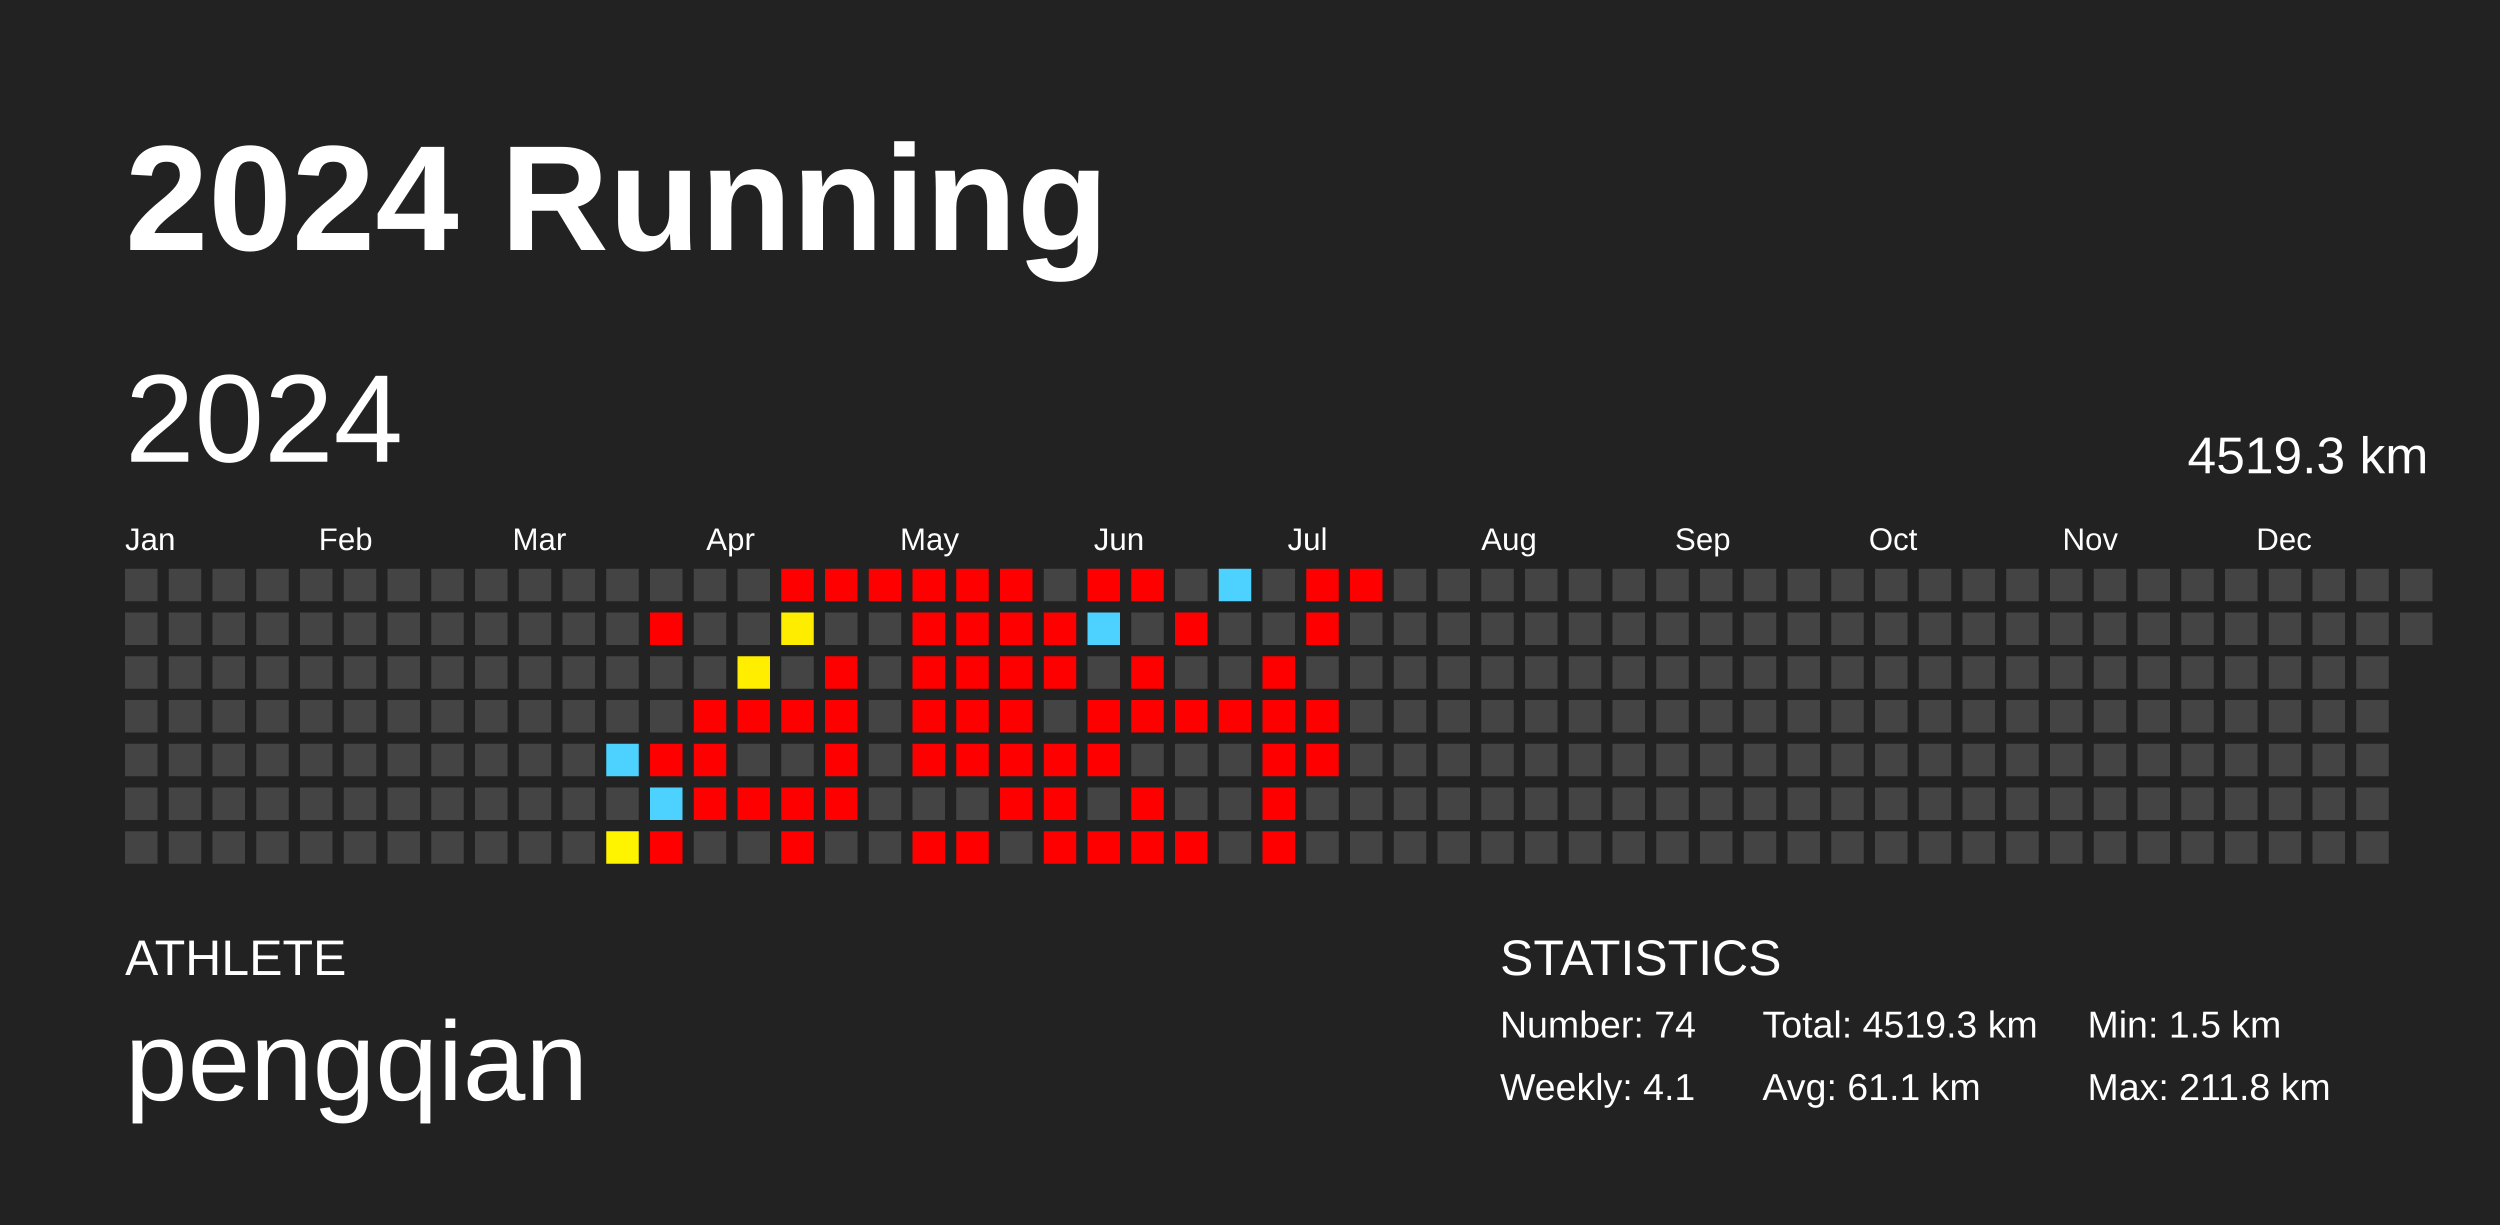
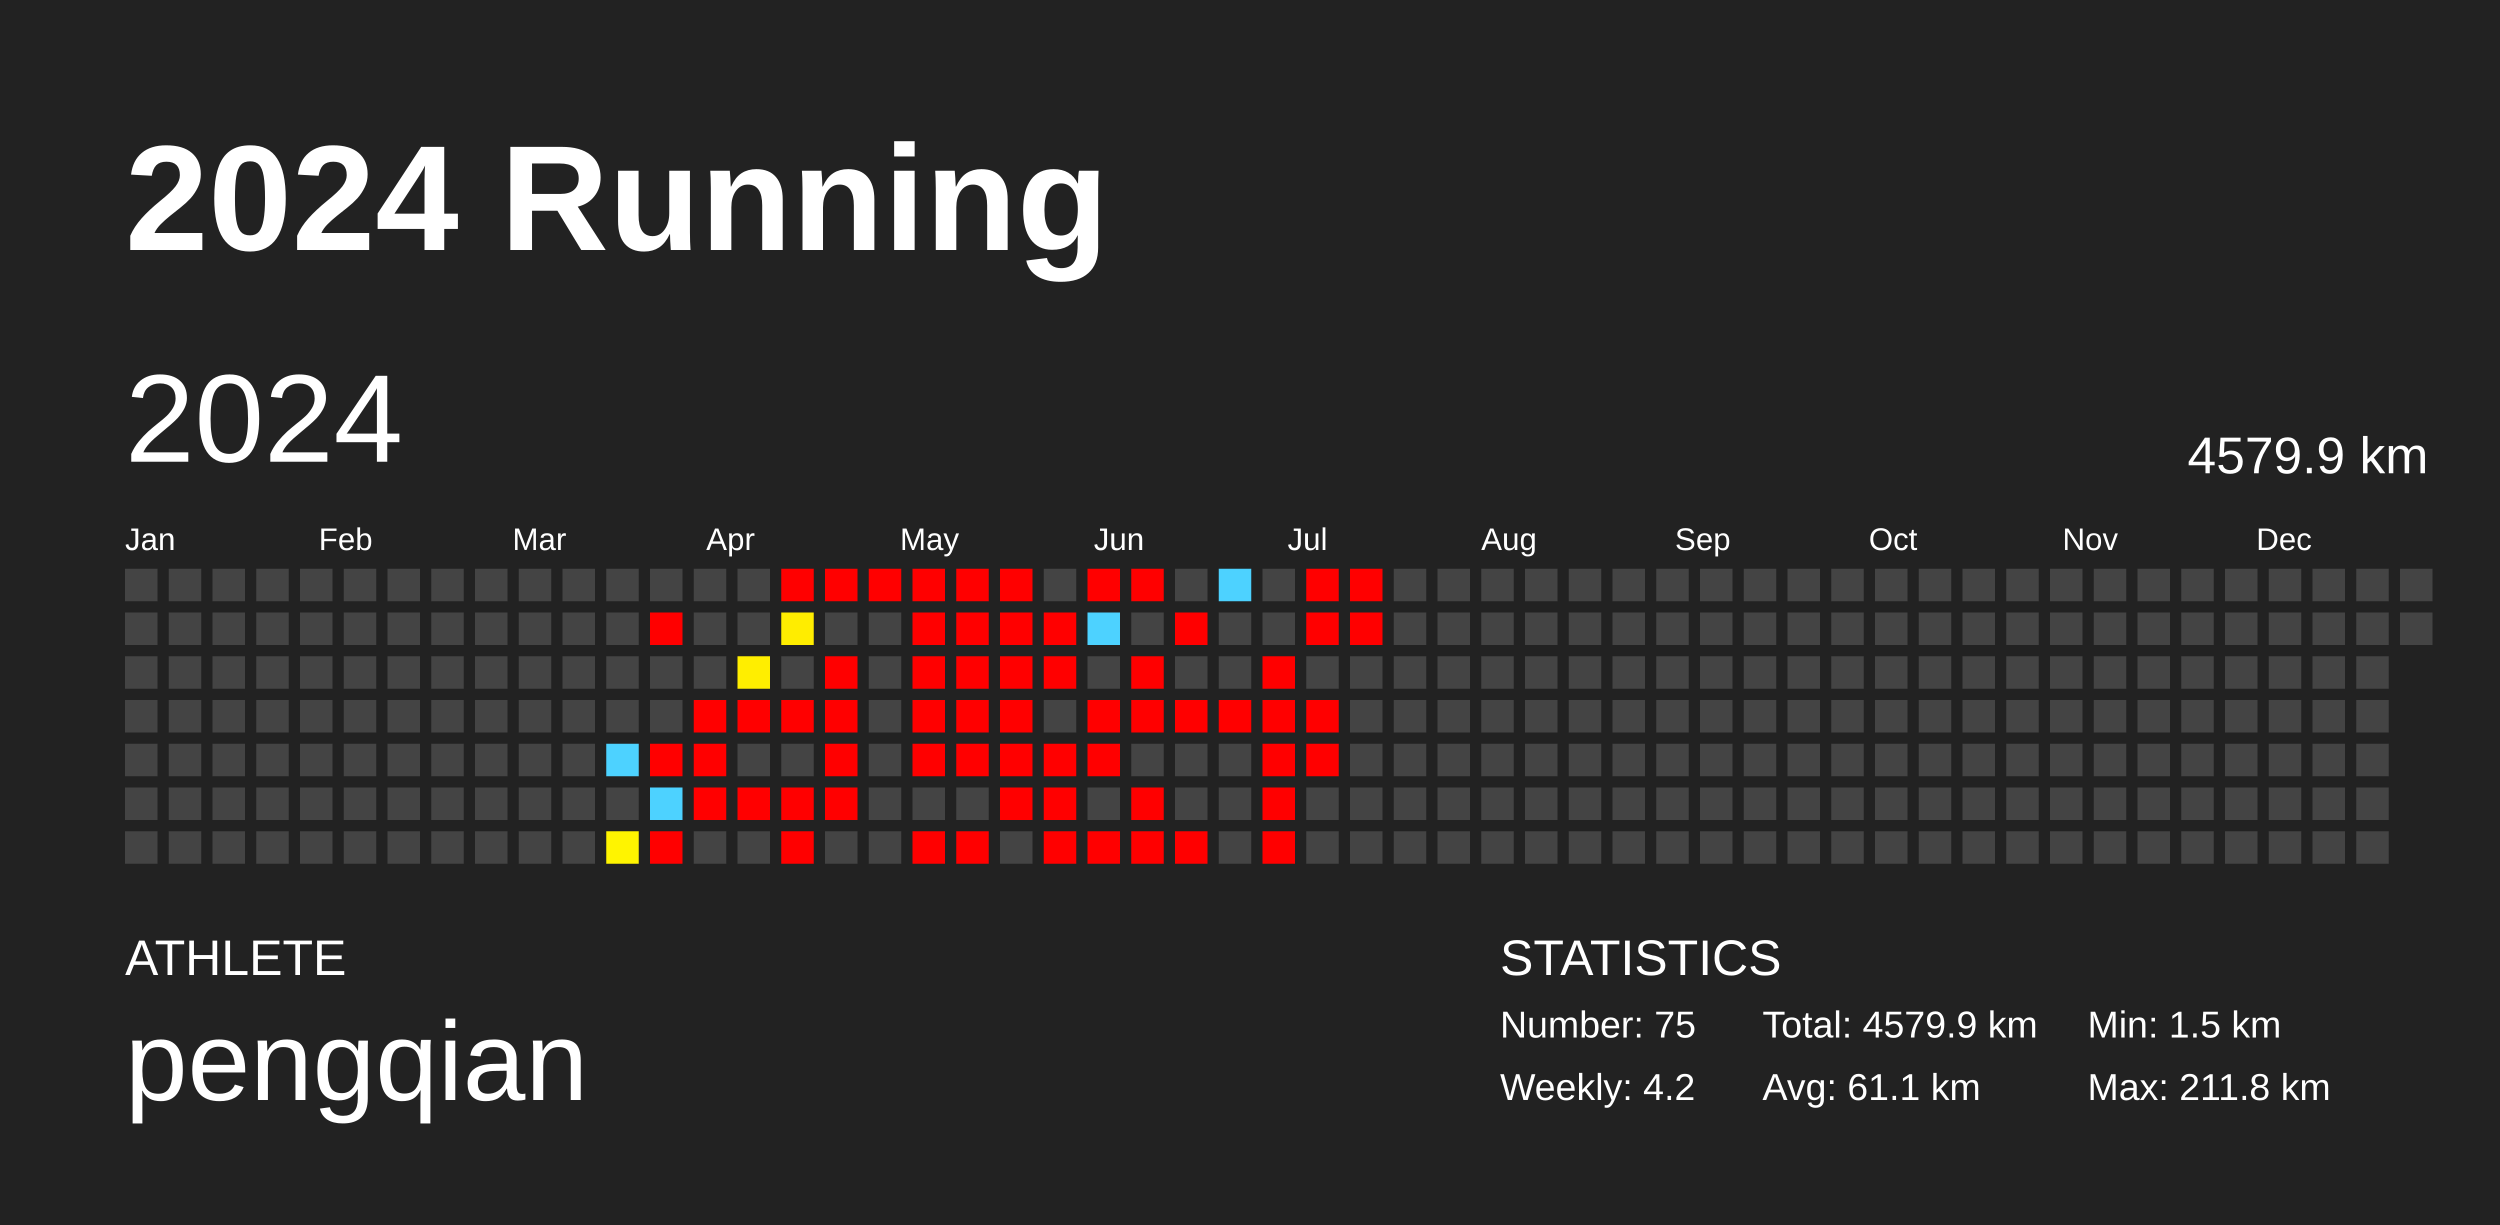
<svg xmlns="http://www.w3.org/2000/svg" baseProfile="full" height="98mm" version="1.1" viewBox="0,0,200,98" width="200mm">
  <defs />
  <rect fill="#222222" height="98" width="200" x="0" y="0" />
  <text fill="#FFFFFF" style="font-size:12px; font-family:Arial; font-weight:bold;" x="10" y="20">2024 Running</text>
  <text fill="#FFFFFF" style="font-size:4px; font-family:Arial" x="10" y="78">ATHLETE</text>
  <text fill="#FFFFFF" style="font-size:9px; font-family:Arial" x="10" y="88">pengqian</text>
  <text fill="#FFFFFF" style="font-size:4px; font-family:Arial" x="120" y="78">STATISTICS</text>
-   <text fill="#FFFFFF" style="font-size:3px; font-family:Arial" x="120" y="83">Number: 74</text>
-   <text fill="#FFFFFF" style="font-size:3px; font-family:Arial" x="120" y="88">Weekly: 4.1</text>
-   <text fill="#FFFFFF" style="font-size:3px; font-family:Arial" x="141" y="83">Total: 4519.3 km</text>
+   <text fill="#FFFFFF" style="font-size:3px; font-family:Arial" x="120" y="83">Number: 75</text>
+   <text fill="#FFFFFF" style="font-size:3px; font-family:Arial" x="120" y="88">Weekly: 4.2</text>
+   <text fill="#FFFFFF" style="font-size:3px; font-family:Arial" x="141" y="83">Total: 4579.9 km</text>
  <text fill="#FFFFFF" style="font-size:3px; font-family:Arial" x="141" y="88">Avg: 61.1 km</text>
  <text fill="#FFFFFF" style="font-size:3px; font-family:Arial" x="167" y="83">Min: 1.5 km</text>
  <text fill="#FFFFFF" style="font-size:3px; font-family:Arial" x="167" y="88">Max: 211.8 km</text>
  <text dominant-baseline="hanging" fill="#FFFFFF" style="font-size:10.0px; font-family:Arial;" x="10" y="30">2024</text>
-   <text dominant-baseline="hanging" fill="#FFFFFF" style="font-size:4.125px; font-family:Arial;" x="175" y="35">4519.3 km</text>
+   <text dominant-baseline="hanging" fill="#FFFFFF" style="font-size:4.125px; font-family:Arial;" x="175" y="35">4579.9 km</text>
  <text fill="#FFFFFF" style="font-size:2.5px; font-family:Arial" x="10.0" y="44">Jan</text>
  <text fill="#FFFFFF" style="font-size:2.5px; font-family:Arial" x="25.5" y="44">Feb</text>
  <text fill="#FFFFFF" style="font-size:2.5px; font-family:Arial" x="41.0" y="44">Mar</text>
  <text fill="#FFFFFF" style="font-size:2.5px; font-family:Arial" x="56.5" y="44">Apr</text>
  <text fill="#FFFFFF" style="font-size:2.5px; font-family:Arial" x="72.0" y="44">May</text>
  <text fill="#FFFFFF" style="font-size:2.5px; font-family:Arial" x="87.5" y="44">Jun</text>
  <text fill="#FFFFFF" style="font-size:2.5px; font-family:Arial" x="103.0" y="44">Jul</text>
  <text fill="#FFFFFF" style="font-size:2.5px; font-family:Arial" x="118.5" y="44">Aug</text>
  <text fill="#FFFFFF" style="font-size:2.5px; font-family:Arial" x="134.0" y="44">Sep</text>
  <text fill="#FFFFFF" style="font-size:2.5px; font-family:Arial" x="149.5" y="44">Oct</text>
  <text fill="#FFFFFF" style="font-size:2.5px; font-family:Arial" x="165.0" y="44">Nov</text>
  <text fill="#FFFFFF" style="font-size:2.5px; font-family:Arial" x="180.5" y="44">Dec</text>
  <rect fill="#444444" height="2.6" width="2.6" x="10.0" y="45.5" />
  <rect fill="#444444" height="2.6" width="2.6" x="10.0" y="49.0" />
  <rect fill="#444444" height="2.6" width="2.6" x="10.0" y="52.5" />
  <rect fill="#444444" height="2.6" width="2.6" x="10.0" y="56.0" />
  <rect fill="#444444" height="2.6" width="2.6" x="10.0" y="59.5" />
  <rect fill="#444444" height="2.6" width="2.6" x="10.0" y="63.0" />
  <rect fill="#444444" height="2.6" width="2.6" x="10.0" y="66.5" />
  <rect fill="#444444" height="2.6" width="2.6" x="13.5" y="45.5" />
  <rect fill="#444444" height="2.6" width="2.6" x="13.5" y="49.0" />
  <rect fill="#444444" height="2.6" width="2.6" x="13.5" y="52.5" />
  <rect fill="#444444" height="2.6" width="2.6" x="13.5" y="56.0" />
  <rect fill="#444444" height="2.6" width="2.6" x="13.5" y="59.5" />
  <rect fill="#444444" height="2.6" width="2.6" x="13.5" y="63.0" />
  <rect fill="#444444" height="2.6" width="2.6" x="13.5" y="66.5" />
  <rect fill="#444444" height="2.6" width="2.6" x="17.0" y="45.5" />
  <rect fill="#444444" height="2.6" width="2.6" x="17.0" y="49.0" />
  <rect fill="#444444" height="2.6" width="2.6" x="17.0" y="52.5" />
  <rect fill="#444444" height="2.6" width="2.6" x="17.0" y="56.0" />
  <rect fill="#444444" height="2.6" width="2.6" x="17.0" y="59.5" />
  <rect fill="#444444" height="2.6" width="2.6" x="17.0" y="63.0" />
  <rect fill="#444444" height="2.6" width="2.6" x="17.0" y="66.5" />
  <rect fill="#444444" height="2.6" width="2.6" x="20.5" y="45.5" />
  <rect fill="#444444" height="2.6" width="2.6" x="20.5" y="49.0" />
  <rect fill="#444444" height="2.6" width="2.6" x="20.5" y="52.5" />
  <rect fill="#444444" height="2.6" width="2.6" x="20.5" y="56.0" />
  <rect fill="#444444" height="2.6" width="2.6" x="20.5" y="59.5" />
  <rect fill="#444444" height="2.6" width="2.6" x="20.5" y="63.0" />
  <rect fill="#444444" height="2.6" width="2.6" x="20.5" y="66.5" />
  <rect fill="#444444" height="2.6" width="2.6" x="24.0" y="45.5" />
  <rect fill="#444444" height="2.6" width="2.6" x="24.0" y="49.0" />
  <rect fill="#444444" height="2.6" width="2.6" x="24.0" y="52.5" />
  <rect fill="#444444" height="2.6" width="2.6" x="24.0" y="56.0" />
  <rect fill="#444444" height="2.6" width="2.6" x="24.0" y="59.5" />
  <rect fill="#444444" height="2.6" width="2.6" x="24.0" y="63.0" />
  <rect fill="#444444" height="2.6" width="2.6" x="24.0" y="66.5" />
  <rect fill="#444444" height="2.6" width="2.6" x="27.5" y="45.5" />
  <rect fill="#444444" height="2.6" width="2.6" x="27.5" y="49.0" />
  <rect fill="#444444" height="2.6" width="2.6" x="27.5" y="52.5" />
  <rect fill="#444444" height="2.6" width="2.6" x="27.5" y="56.0" />
  <rect fill="#444444" height="2.6" width="2.6" x="27.5" y="59.5" />
  <rect fill="#444444" height="2.6" width="2.6" x="27.5" y="63.0" />
  <rect fill="#444444" height="2.6" width="2.6" x="27.5" y="66.5" />
  <rect fill="#444444" height="2.6" width="2.6" x="31.0" y="45.5" />
  <rect fill="#444444" height="2.6" width="2.6" x="31.0" y="49.0" />
  <rect fill="#444444" height="2.6" width="2.6" x="31.0" y="52.5" />
  <rect fill="#444444" height="2.6" width="2.6" x="31.0" y="56.0" />
  <rect fill="#444444" height="2.6" width="2.6" x="31.0" y="59.5" />
  <rect fill="#444444" height="2.6" width="2.6" x="31.0" y="63.0" />
  <rect fill="#444444" height="2.6" width="2.6" x="31.0" y="66.5" />
  <rect fill="#444444" height="2.6" width="2.6" x="34.5" y="45.5" />
  <rect fill="#444444" height="2.6" width="2.6" x="34.5" y="49.0" />
  <rect fill="#444444" height="2.6" width="2.6" x="34.5" y="52.5" />
  <rect fill="#444444" height="2.6" width="2.6" x="34.5" y="56.0" />
  <rect fill="#444444" height="2.6" width="2.6" x="34.5" y="59.5" />
  <rect fill="#444444" height="2.6" width="2.6" x="34.5" y="63.0" />
  <rect fill="#444444" height="2.6" width="2.6" x="34.5" y="66.5" />
  <rect fill="#444444" height="2.6" width="2.6" x="38.0" y="45.5" />
  <rect fill="#444444" height="2.6" width="2.6" x="38.0" y="49.0" />
  <rect fill="#444444" height="2.6" width="2.6" x="38.0" y="52.5" />
  <rect fill="#444444" height="2.6" width="2.6" x="38.0" y="56.0" />
  <rect fill="#444444" height="2.6" width="2.6" x="38.0" y="59.5" />
  <rect fill="#444444" height="2.6" width="2.6" x="38.0" y="63.0" />
  <rect fill="#444444" height="2.6" width="2.6" x="38.0" y="66.5" />
  <rect fill="#444444" height="2.6" width="2.6" x="41.5" y="45.5" />
  <rect fill="#444444" height="2.6" width="2.6" x="41.5" y="49.0" />
  <rect fill="#444444" height="2.6" width="2.6" x="41.5" y="52.5" />
  <rect fill="#444444" height="2.6" width="2.6" x="41.5" y="56.0" />
  <rect fill="#444444" height="2.6" width="2.6" x="41.5" y="59.5" />
  <rect fill="#444444" height="2.6" width="2.6" x="41.5" y="63.0" />
  <rect fill="#444444" height="2.6" width="2.6" x="41.5" y="66.5" />
  <rect fill="#444444" height="2.6" width="2.6" x="45.0" y="45.5" />
  <rect fill="#444444" height="2.6" width="2.6" x="45.0" y="49.0" />
  <rect fill="#444444" height="2.6" width="2.6" x="45.0" y="52.5" />
  <rect fill="#444444" height="2.6" width="2.6" x="45.0" y="56.0" />
  <rect fill="#444444" height="2.6" width="2.6" x="45.0" y="59.5" />
  <rect fill="#444444" height="2.6" width="2.6" x="45.0" y="63.0" />
  <rect fill="#444444" height="2.6" width="2.6" x="45.0" y="66.5" />
  <rect fill="#444444" height="2.6" width="2.6" x="48.5" y="45.5" />
  <rect fill="#444444" height="2.6" width="2.6" x="48.5" y="49.0" />
  <rect fill="#444444" height="2.6" width="2.6" x="48.5" y="52.5" />
  <rect fill="#444444" height="2.6" width="2.6" x="48.5" y="56.0" />
  <rect fill="#4dd2ff" height="2.6" width="2.6" x="48.5" y="59.5" />
  <rect fill="#444444" height="2.6" width="2.6" x="48.5" y="63.0" />
  <rect fill="#fff400" height="2.6" width="2.6" x="48.5" y="66.5" />
  <rect fill="#444444" height="2.6" width="2.6" x="52.0" y="45.5" />
  <rect fill="red" height="2.6" width="2.6" x="52.0" y="49.0" />
  <rect fill="#444444" height="2.6" width="2.6" x="52.0" y="52.5" />
  <rect fill="#444444" height="2.6" width="2.6" x="52.0" y="56.0" />
  <rect fill="red" height="2.6" width="2.6" x="52.0" y="59.5" />
  <rect fill="#4dd2ff" height="2.6" width="2.6" x="52.0" y="63.0" />
  <rect fill="red" height="2.6" width="2.6" x="52.0" y="66.5" />
  <rect fill="#444444" height="2.6" width="2.6" x="55.5" y="45.5" />
  <rect fill="#444444" height="2.6" width="2.6" x="55.5" y="49.0" />
  <rect fill="#444444" height="2.6" width="2.6" x="55.5" y="52.5" />
  <rect fill="red" height="2.6" width="2.6" x="55.5" y="56.0" />
  <rect fill="red" height="2.6" width="2.6" x="55.5" y="59.5" />
  <rect fill="red" height="2.6" width="2.6" x="55.5" y="63.0" />
  <rect fill="#444444" height="2.6" width="2.6" x="55.5" y="66.5" />
  <rect fill="#444444" height="2.6" width="2.6" x="59.0" y="45.5" />
  <rect fill="#444444" height="2.6" width="2.6" x="59.0" y="49.0" />
  <rect fill="#ffee00" height="2.6" width="2.6" x="59.0" y="52.5" />
  <rect fill="red" height="2.6" width="2.6" x="59.0" y="56.0" />
  <rect fill="#444444" height="2.6" width="2.6" x="59.0" y="59.5" />
  <rect fill="red" height="2.6" width="2.6" x="59.0" y="63.0" />
  <rect fill="#444444" height="2.6" width="2.6" x="59.0" y="66.5" />
  <rect fill="red" height="2.6" width="2.6" x="62.5" y="45.5" />
  <rect fill="#ffed00" height="2.6" width="2.6" x="62.5" y="49.0" />
  <rect fill="#444444" height="2.6" width="2.6" x="62.5" y="52.5" />
  <rect fill="red" height="2.6" width="2.6" x="62.5" y="56.0" />
  <rect fill="#444444" height="2.6" width="2.6" x="62.5" y="59.5" />
  <rect fill="red" height="2.6" width="2.6" x="62.5" y="63.0" />
  <rect fill="red" height="2.6" width="2.6" x="62.5" y="66.5" />
  <rect fill="red" height="2.6" width="2.6" x="66.0" y="45.5" />
  <rect fill="#444444" height="2.6" width="2.6" x="66.0" y="49.0" />
  <rect fill="red" height="2.6" width="2.6" x="66.0" y="52.5" />
  <rect fill="red" height="2.6" width="2.6" x="66.0" y="56.0" />
  <rect fill="red" height="2.6" width="2.6" x="66.0" y="59.5" />
  <rect fill="red" height="2.6" width="2.6" x="66.0" y="63.0" />
  <rect fill="#444444" height="2.6" width="2.6" x="66.0" y="66.5" />
  <rect fill="red" height="2.6" width="2.6" x="69.5" y="45.5" />
  <rect fill="#444444" height="2.6" width="2.6" x="69.5" y="49.0" />
  <rect fill="#444444" height="2.6" width="2.6" x="69.5" y="52.5" />
  <rect fill="#444444" height="2.6" width="2.6" x="69.5" y="56.0" />
  <rect fill="#444444" height="2.6" width="2.6" x="69.5" y="59.5" />
  <rect fill="#444444" height="2.6" width="2.6" x="69.5" y="63.0" />
  <rect fill="#444444" height="2.6" width="2.6" x="69.5" y="66.5" />
  <rect fill="red" height="2.6" width="2.6" x="73.0" y="45.5" />
  <rect fill="red" height="2.6" width="2.6" x="73.0" y="49.0" />
  <rect fill="red" height="2.6" width="2.6" x="73.0" y="52.5" />
  <rect fill="red" height="2.6" width="2.6" x="73.0" y="56.0" />
  <rect fill="red" height="2.6" width="2.6" x="73.0" y="59.5" />
  <rect fill="#444444" height="2.6" width="2.6" x="73.0" y="63.0" />
  <rect fill="red" height="2.6" width="2.6" x="73.0" y="66.5" />
  <rect fill="red" height="2.6" width="2.6" x="76.5" y="45.5" />
  <rect fill="red" height="2.6" width="2.6" x="76.5" y="49.0" />
  <rect fill="red" height="2.6" width="2.6" x="76.5" y="52.5" />
  <rect fill="red" height="2.6" width="2.6" x="76.5" y="56.0" />
  <rect fill="red" height="2.6" width="2.6" x="76.5" y="59.5" />
  <rect fill="#444444" height="2.6" width="2.6" x="76.5" y="63.0" />
  <rect fill="red" height="2.6" width="2.6" x="76.5" y="66.5" />
  <rect fill="red" height="2.6" width="2.6" x="80.0" y="45.5" />
  <rect fill="red" height="2.6" width="2.6" x="80.0" y="49.0" />
  <rect fill="red" height="2.6" width="2.6" x="80.0" y="52.5" />
  <rect fill="red" height="2.6" width="2.6" x="80.0" y="56.0" />
  <rect fill="red" height="2.6" width="2.6" x="80.0" y="59.5" />
  <rect fill="red" height="2.6" width="2.6" x="80.0" y="63.0" />
  <rect fill="#444444" height="2.6" width="2.6" x="80.0" y="66.5" />
  <rect fill="#444444" height="2.6" width="2.6" x="83.5" y="45.5" />
  <rect fill="red" height="2.6" width="2.6" x="83.5" y="49.0" />
  <rect fill="red" height="2.6" width="2.6" x="83.5" y="52.5" />
  <rect fill="#444444" height="2.6" width="2.6" x="83.5" y="56.0" />
  <rect fill="red" height="2.6" width="2.6" x="83.5" y="59.5" />
  <rect fill="red" height="2.6" width="2.6" x="83.5" y="63.0" />
  <rect fill="red" height="2.6" width="2.6" x="83.5" y="66.5" />
  <rect fill="red" height="2.6" width="2.6" x="87.0" y="45.5" />
  <rect fill="#4dd2ff" height="2.6" width="2.6" x="87.0" y="49.0" />
  <rect fill="#444444" height="2.6" width="2.6" x="87.0" y="52.5" />
  <rect fill="red" height="2.6" width="2.6" x="87.0" y="56.0" />
  <rect fill="red" height="2.6" width="2.6" x="87.0" y="59.5" />
  <rect fill="#444444" height="2.6" width="2.6" x="87.0" y="63.0" />
  <rect fill="red" height="2.6" width="2.6" x="87.0" y="66.5" />
  <rect fill="red" height="2.6" width="2.6" x="90.5" y="45.5" />
  <rect fill="#444444" height="2.6" width="2.6" x="90.5" y="49.0" />
  <rect fill="red" height="2.6" width="2.6" x="90.5" y="52.5" />
  <rect fill="red" height="2.6" width="2.6" x="90.5" y="56.0" />
  <rect fill="#444444" height="2.6" width="2.6" x="90.5" y="59.5" />
  <rect fill="red" height="2.6" width="2.6" x="90.5" y="63.0" />
  <rect fill="red" height="2.6" width="2.6" x="90.5" y="66.5" />
  <rect fill="#444444" height="2.6" width="2.6" x="94.0" y="45.5" />
  <rect fill="red" height="2.6" width="2.6" x="94.0" y="49.0" />
  <rect fill="#444444" height="2.6" width="2.6" x="94.0" y="52.5" />
  <rect fill="red" height="2.6" width="2.6" x="94.0" y="56.0" />
  <rect fill="#444444" height="2.6" width="2.6" x="94.0" y="59.5" />
  <rect fill="#444444" height="2.6" width="2.6" x="94.0" y="63.0" />
  <rect fill="red" height="2.6" width="2.6" x="94.0" y="66.5" />
  <rect fill="#4dd2ff" height="2.6" width="2.6" x="97.5" y="45.5" />
  <rect fill="#444444" height="2.6" width="2.6" x="97.5" y="49.0" />
  <rect fill="#444444" height="2.6" width="2.6" x="97.5" y="52.5" />
  <rect fill="red" height="2.6" width="2.6" x="97.5" y="56.0" />
  <rect fill="#444444" height="2.6" width="2.6" x="97.5" y="59.5" />
  <rect fill="#444444" height="2.6" width="2.6" x="97.5" y="63.0" />
  <rect fill="#444444" height="2.6" width="2.6" x="97.5" y="66.5" />
  <rect fill="#444444" height="2.6" width="2.6" x="101.0" y="45.5" />
  <rect fill="#444444" height="2.6" width="2.6" x="101.0" y="49.0" />
  <rect fill="red" height="2.6" width="2.6" x="101.0" y="52.5" />
  <rect fill="red" height="2.6" width="2.6" x="101.0" y="56.0" />
  <rect fill="red" height="2.6" width="2.6" x="101.0" y="59.5" />
  <rect fill="red" height="2.6" width="2.6" x="101.0" y="63.0" />
  <rect fill="red" height="2.6" width="2.6" x="101.0" y="66.5" />
  <rect fill="red" height="2.6" width="2.6" x="104.5" y="45.5" />
  <rect fill="red" height="2.6" width="2.6" x="104.5" y="49.0" />
  <rect fill="#444444" height="2.6" width="2.6" x="104.5" y="52.5" />
  <rect fill="red" height="2.6" width="2.6" x="104.5" y="56.0" />
  <rect fill="red" height="2.6" width="2.6" x="104.5" y="59.5" />
  <rect fill="#444444" height="2.6" width="2.6" x="104.5" y="63.0" />
  <rect fill="#444444" height="2.6" width="2.6" x="104.5" y="66.5" />
  <rect fill="red" height="2.6" width="2.6" x="108.0" y="45.5" />
-   <rect fill="#444444" height="2.6" width="2.6" x="108.0" y="49.0" />
+   <rect fill="red" height="2.6" width="2.6" x="108.0" y="49.0" />
  <rect fill="#444444" height="2.6" width="2.6" x="108.0" y="52.5" />
  <rect fill="#444444" height="2.6" width="2.6" x="108.0" y="56.0" />
  <rect fill="#444444" height="2.6" width="2.6" x="108.0" y="59.5" />
  <rect fill="#444444" height="2.6" width="2.6" x="108.0" y="63.0" />
  <rect fill="#444444" height="2.6" width="2.6" x="108.0" y="66.5" />
  <rect fill="#444444" height="2.6" width="2.6" x="111.5" y="45.5" />
  <rect fill="#444444" height="2.6" width="2.6" x="111.5" y="49.0" />
  <rect fill="#444444" height="2.6" width="2.6" x="111.5" y="52.5" />
  <rect fill="#444444" height="2.6" width="2.6" x="111.5" y="56.0" />
  <rect fill="#444444" height="2.6" width="2.6" x="111.5" y="59.5" />
  <rect fill="#444444" height="2.6" width="2.6" x="111.5" y="63.0" />
  <rect fill="#444444" height="2.6" width="2.6" x="111.5" y="66.5" />
  <rect fill="#444444" height="2.6" width="2.6" x="115.0" y="45.5" />
  <rect fill="#444444" height="2.6" width="2.6" x="115.0" y="49.0" />
  <rect fill="#444444" height="2.6" width="2.6" x="115.0" y="52.5" />
  <rect fill="#444444" height="2.6" width="2.6" x="115.0" y="56.0" />
  <rect fill="#444444" height="2.6" width="2.6" x="115.0" y="59.5" />
  <rect fill="#444444" height="2.6" width="2.6" x="115.0" y="63.0" />
  <rect fill="#444444" height="2.6" width="2.6" x="115.0" y="66.5" />
  <rect fill="#444444" height="2.6" width="2.6" x="118.5" y="45.5" />
  <rect fill="#444444" height="2.6" width="2.6" x="118.5" y="49.0" />
  <rect fill="#444444" height="2.6" width="2.6" x="118.5" y="52.5" />
  <rect fill="#444444" height="2.6" width="2.6" x="118.5" y="56.0" />
  <rect fill="#444444" height="2.6" width="2.6" x="118.5" y="59.5" />
  <rect fill="#444444" height="2.6" width="2.6" x="118.5" y="63.0" />
  <rect fill="#444444" height="2.6" width="2.6" x="118.5" y="66.5" />
  <rect fill="#444444" height="2.6" width="2.6" x="122.0" y="45.5" />
  <rect fill="#444444" height="2.6" width="2.6" x="122.0" y="49.0" />
  <rect fill="#444444" height="2.6" width="2.6" x="122.0" y="52.5" />
  <rect fill="#444444" height="2.6" width="2.6" x="122.0" y="56.0" />
  <rect fill="#444444" height="2.6" width="2.6" x="122.0" y="59.5" />
  <rect fill="#444444" height="2.6" width="2.6" x="122.0" y="63.0" />
  <rect fill="#444444" height="2.6" width="2.6" x="122.0" y="66.5" />
  <rect fill="#444444" height="2.6" width="2.6" x="125.5" y="45.5" />
  <rect fill="#444444" height="2.6" width="2.6" x="125.5" y="49.0" />
  <rect fill="#444444" height="2.6" width="2.6" x="125.5" y="52.5" />
  <rect fill="#444444" height="2.6" width="2.6" x="125.5" y="56.0" />
  <rect fill="#444444" height="2.6" width="2.6" x="125.5" y="59.5" />
  <rect fill="#444444" height="2.6" width="2.6" x="125.5" y="63.0" />
  <rect fill="#444444" height="2.6" width="2.6" x="125.5" y="66.5" />
  <rect fill="#444444" height="2.6" width="2.6" x="129.0" y="45.5" />
  <rect fill="#444444" height="2.6" width="2.6" x="129.0" y="49.0" />
  <rect fill="#444444" height="2.6" width="2.6" x="129.0" y="52.5" />
  <rect fill="#444444" height="2.6" width="2.6" x="129.0" y="56.0" />
  <rect fill="#444444" height="2.6" width="2.6" x="129.0" y="59.5" />
  <rect fill="#444444" height="2.6" width="2.6" x="129.0" y="63.0" />
  <rect fill="#444444" height="2.6" width="2.6" x="129.0" y="66.5" />
  <rect fill="#444444" height="2.6" width="2.6" x="132.5" y="45.5" />
  <rect fill="#444444" height="2.6" width="2.6" x="132.5" y="49.0" />
  <rect fill="#444444" height="2.6" width="2.6" x="132.5" y="52.5" />
  <rect fill="#444444" height="2.6" width="2.6" x="132.5" y="56.0" />
  <rect fill="#444444" height="2.6" width="2.6" x="132.5" y="59.5" />
  <rect fill="#444444" height="2.6" width="2.6" x="132.5" y="63.0" />
  <rect fill="#444444" height="2.6" width="2.6" x="132.5" y="66.5" />
  <rect fill="#444444" height="2.6" width="2.6" x="136.0" y="45.5" />
  <rect fill="#444444" height="2.6" width="2.6" x="136.0" y="49.0" />
  <rect fill="#444444" height="2.6" width="2.6" x="136.0" y="52.5" />
  <rect fill="#444444" height="2.6" width="2.6" x="136.0" y="56.0" />
  <rect fill="#444444" height="2.6" width="2.6" x="136.0" y="59.5" />
  <rect fill="#444444" height="2.6" width="2.6" x="136.0" y="63.0" />
  <rect fill="#444444" height="2.6" width="2.6" x="136.0" y="66.5" />
  <rect fill="#444444" height="2.6" width="2.6" x="139.5" y="45.5" />
  <rect fill="#444444" height="2.6" width="2.6" x="139.5" y="49.0" />
  <rect fill="#444444" height="2.6" width="2.6" x="139.5" y="52.5" />
  <rect fill="#444444" height="2.6" width="2.6" x="139.5" y="56.0" />
  <rect fill="#444444" height="2.6" width="2.6" x="139.5" y="59.5" />
  <rect fill="#444444" height="2.6" width="2.6" x="139.5" y="63.0" />
  <rect fill="#444444" height="2.6" width="2.6" x="139.5" y="66.5" />
  <rect fill="#444444" height="2.6" width="2.6" x="143.0" y="45.5" />
  <rect fill="#444444" height="2.6" width="2.6" x="143.0" y="49.0" />
  <rect fill="#444444" height="2.6" width="2.6" x="143.0" y="52.5" />
  <rect fill="#444444" height="2.6" width="2.6" x="143.0" y="56.0" />
  <rect fill="#444444" height="2.6" width="2.6" x="143.0" y="59.5" />
  <rect fill="#444444" height="2.6" width="2.6" x="143.0" y="63.0" />
  <rect fill="#444444" height="2.6" width="2.6" x="143.0" y="66.5" />
  <rect fill="#444444" height="2.6" width="2.6" x="146.5" y="45.5" />
  <rect fill="#444444" height="2.6" width="2.6" x="146.5" y="49.0" />
  <rect fill="#444444" height="2.6" width="2.6" x="146.5" y="52.5" />
  <rect fill="#444444" height="2.6" width="2.6" x="146.5" y="56.0" />
  <rect fill="#444444" height="2.6" width="2.6" x="146.5" y="59.5" />
  <rect fill="#444444" height="2.6" width="2.6" x="146.5" y="63.0" />
  <rect fill="#444444" height="2.6" width="2.6" x="146.5" y="66.5" />
  <rect fill="#444444" height="2.6" width="2.6" x="150.0" y="45.5" />
  <rect fill="#444444" height="2.6" width="2.6" x="150.0" y="49.0" />
  <rect fill="#444444" height="2.6" width="2.6" x="150.0" y="52.5" />
  <rect fill="#444444" height="2.6" width="2.6" x="150.0" y="56.0" />
  <rect fill="#444444" height="2.6" width="2.6" x="150.0" y="59.5" />
  <rect fill="#444444" height="2.6" width="2.6" x="150.0" y="63.0" />
  <rect fill="#444444" height="2.6" width="2.6" x="150.0" y="66.5" />
  <rect fill="#444444" height="2.6" width="2.6" x="153.5" y="45.5" />
  <rect fill="#444444" height="2.6" width="2.6" x="153.5" y="49.0" />
  <rect fill="#444444" height="2.6" width="2.6" x="153.5" y="52.5" />
  <rect fill="#444444" height="2.6" width="2.6" x="153.5" y="56.0" />
  <rect fill="#444444" height="2.6" width="2.6" x="153.5" y="59.5" />
  <rect fill="#444444" height="2.6" width="2.6" x="153.5" y="63.0" />
  <rect fill="#444444" height="2.6" width="2.6" x="153.5" y="66.5" />
  <rect fill="#444444" height="2.6" width="2.6" x="157.0" y="45.5" />
  <rect fill="#444444" height="2.6" width="2.6" x="157.0" y="49.0" />
  <rect fill="#444444" height="2.6" width="2.6" x="157.0" y="52.5" />
  <rect fill="#444444" height="2.6" width="2.6" x="157.0" y="56.0" />
  <rect fill="#444444" height="2.6" width="2.6" x="157.0" y="59.5" />
  <rect fill="#444444" height="2.6" width="2.6" x="157.0" y="63.0" />
  <rect fill="#444444" height="2.6" width="2.6" x="157.0" y="66.5" />
  <rect fill="#444444" height="2.6" width="2.6" x="160.5" y="45.5" />
  <rect fill="#444444" height="2.6" width="2.6" x="160.5" y="49.0" />
  <rect fill="#444444" height="2.6" width="2.6" x="160.5" y="52.5" />
  <rect fill="#444444" height="2.6" width="2.6" x="160.5" y="56.0" />
  <rect fill="#444444" height="2.6" width="2.6" x="160.5" y="59.5" />
  <rect fill="#444444" height="2.6" width="2.6" x="160.5" y="63.0" />
  <rect fill="#444444" height="2.6" width="2.6" x="160.5" y="66.5" />
  <rect fill="#444444" height="2.6" width="2.6" x="164.0" y="45.5" />
  <rect fill="#444444" height="2.6" width="2.6" x="164.0" y="49.0" />
  <rect fill="#444444" height="2.6" width="2.6" x="164.0" y="52.5" />
  <rect fill="#444444" height="2.6" width="2.6" x="164.0" y="56.0" />
  <rect fill="#444444" height="2.6" width="2.6" x="164.0" y="59.5" />
  <rect fill="#444444" height="2.6" width="2.6" x="164.0" y="63.0" />
  <rect fill="#444444" height="2.6" width="2.6" x="164.0" y="66.5" />
  <rect fill="#444444" height="2.6" width="2.6" x="167.5" y="45.5" />
  <rect fill="#444444" height="2.6" width="2.6" x="167.5" y="49.0" />
  <rect fill="#444444" height="2.6" width="2.6" x="167.5" y="52.5" />
  <rect fill="#444444" height="2.6" width="2.6" x="167.5" y="56.0" />
  <rect fill="#444444" height="2.6" width="2.6" x="167.5" y="59.5" />
  <rect fill="#444444" height="2.6" width="2.6" x="167.5" y="63.0" />
  <rect fill="#444444" height="2.6" width="2.6" x="167.5" y="66.5" />
  <rect fill="#444444" height="2.6" width="2.6" x="171.0" y="45.5" />
  <rect fill="#444444" height="2.6" width="2.6" x="171.0" y="49.0" />
  <rect fill="#444444" height="2.6" width="2.6" x="171.0" y="52.5" />
  <rect fill="#444444" height="2.6" width="2.6" x="171.0" y="56.0" />
  <rect fill="#444444" height="2.6" width="2.6" x="171.0" y="59.5" />
  <rect fill="#444444" height="2.6" width="2.6" x="171.0" y="63.0" />
  <rect fill="#444444" height="2.6" width="2.6" x="171.0" y="66.5" />
  <rect fill="#444444" height="2.6" width="2.6" x="174.5" y="45.5" />
  <rect fill="#444444" height="2.6" width="2.6" x="174.5" y="49.0" />
  <rect fill="#444444" height="2.6" width="2.6" x="174.5" y="52.5" />
  <rect fill="#444444" height="2.6" width="2.6" x="174.5" y="56.0" />
  <rect fill="#444444" height="2.6" width="2.6" x="174.5" y="59.5" />
  <rect fill="#444444" height="2.6" width="2.6" x="174.5" y="63.0" />
  <rect fill="#444444" height="2.6" width="2.6" x="174.5" y="66.5" />
  <rect fill="#444444" height="2.6" width="2.6" x="178.0" y="45.5" />
  <rect fill="#444444" height="2.6" width="2.6" x="178.0" y="49.0" />
  <rect fill="#444444" height="2.6" width="2.6" x="178.0" y="52.5" />
  <rect fill="#444444" height="2.6" width="2.6" x="178.0" y="56.0" />
  <rect fill="#444444" height="2.6" width="2.6" x="178.0" y="59.5" />
  <rect fill="#444444" height="2.6" width="2.6" x="178.0" y="63.0" />
  <rect fill="#444444" height="2.6" width="2.6" x="178.0" y="66.5" />
  <rect fill="#444444" height="2.6" width="2.6" x="181.5" y="45.5" />
  <rect fill="#444444" height="2.6" width="2.6" x="181.5" y="49.0" />
  <rect fill="#444444" height="2.6" width="2.6" x="181.5" y="52.5" />
  <rect fill="#444444" height="2.6" width="2.6" x="181.5" y="56.0" />
  <rect fill="#444444" height="2.6" width="2.6" x="181.5" y="59.5" />
  <rect fill="#444444" height="2.6" width="2.6" x="181.5" y="63.0" />
  <rect fill="#444444" height="2.6" width="2.6" x="181.5" y="66.5" />
  <rect fill="#444444" height="2.6" width="2.6" x="185.0" y="45.5" />
  <rect fill="#444444" height="2.6" width="2.6" x="185.0" y="49.0" />
  <rect fill="#444444" height="2.6" width="2.6" x="185.0" y="52.5" />
  <rect fill="#444444" height="2.6" width="2.6" x="185.0" y="56.0" />
  <rect fill="#444444" height="2.6" width="2.6" x="185.0" y="59.5" />
  <rect fill="#444444" height="2.6" width="2.6" x="185.0" y="63.0" />
  <rect fill="#444444" height="2.6" width="2.6" x="185.0" y="66.5" />
  <rect fill="#444444" height="2.6" width="2.6" x="188.5" y="45.5" />
  <rect fill="#444444" height="2.6" width="2.6" x="188.5" y="49.0" />
  <rect fill="#444444" height="2.6" width="2.6" x="188.5" y="52.5" />
  <rect fill="#444444" height="2.6" width="2.6" x="188.5" y="56.0" />
  <rect fill="#444444" height="2.6" width="2.6" x="188.5" y="59.5" />
  <rect fill="#444444" height="2.6" width="2.6" x="188.5" y="63.0" />
  <rect fill="#444444" height="2.6" width="2.6" x="188.5" y="66.5" />
  <rect fill="#444444" height="2.6" width="2.6" x="192.0" y="45.5" />
  <rect fill="#444444" height="2.6" width="2.6" x="192.0" y="49.0" />
</svg>
